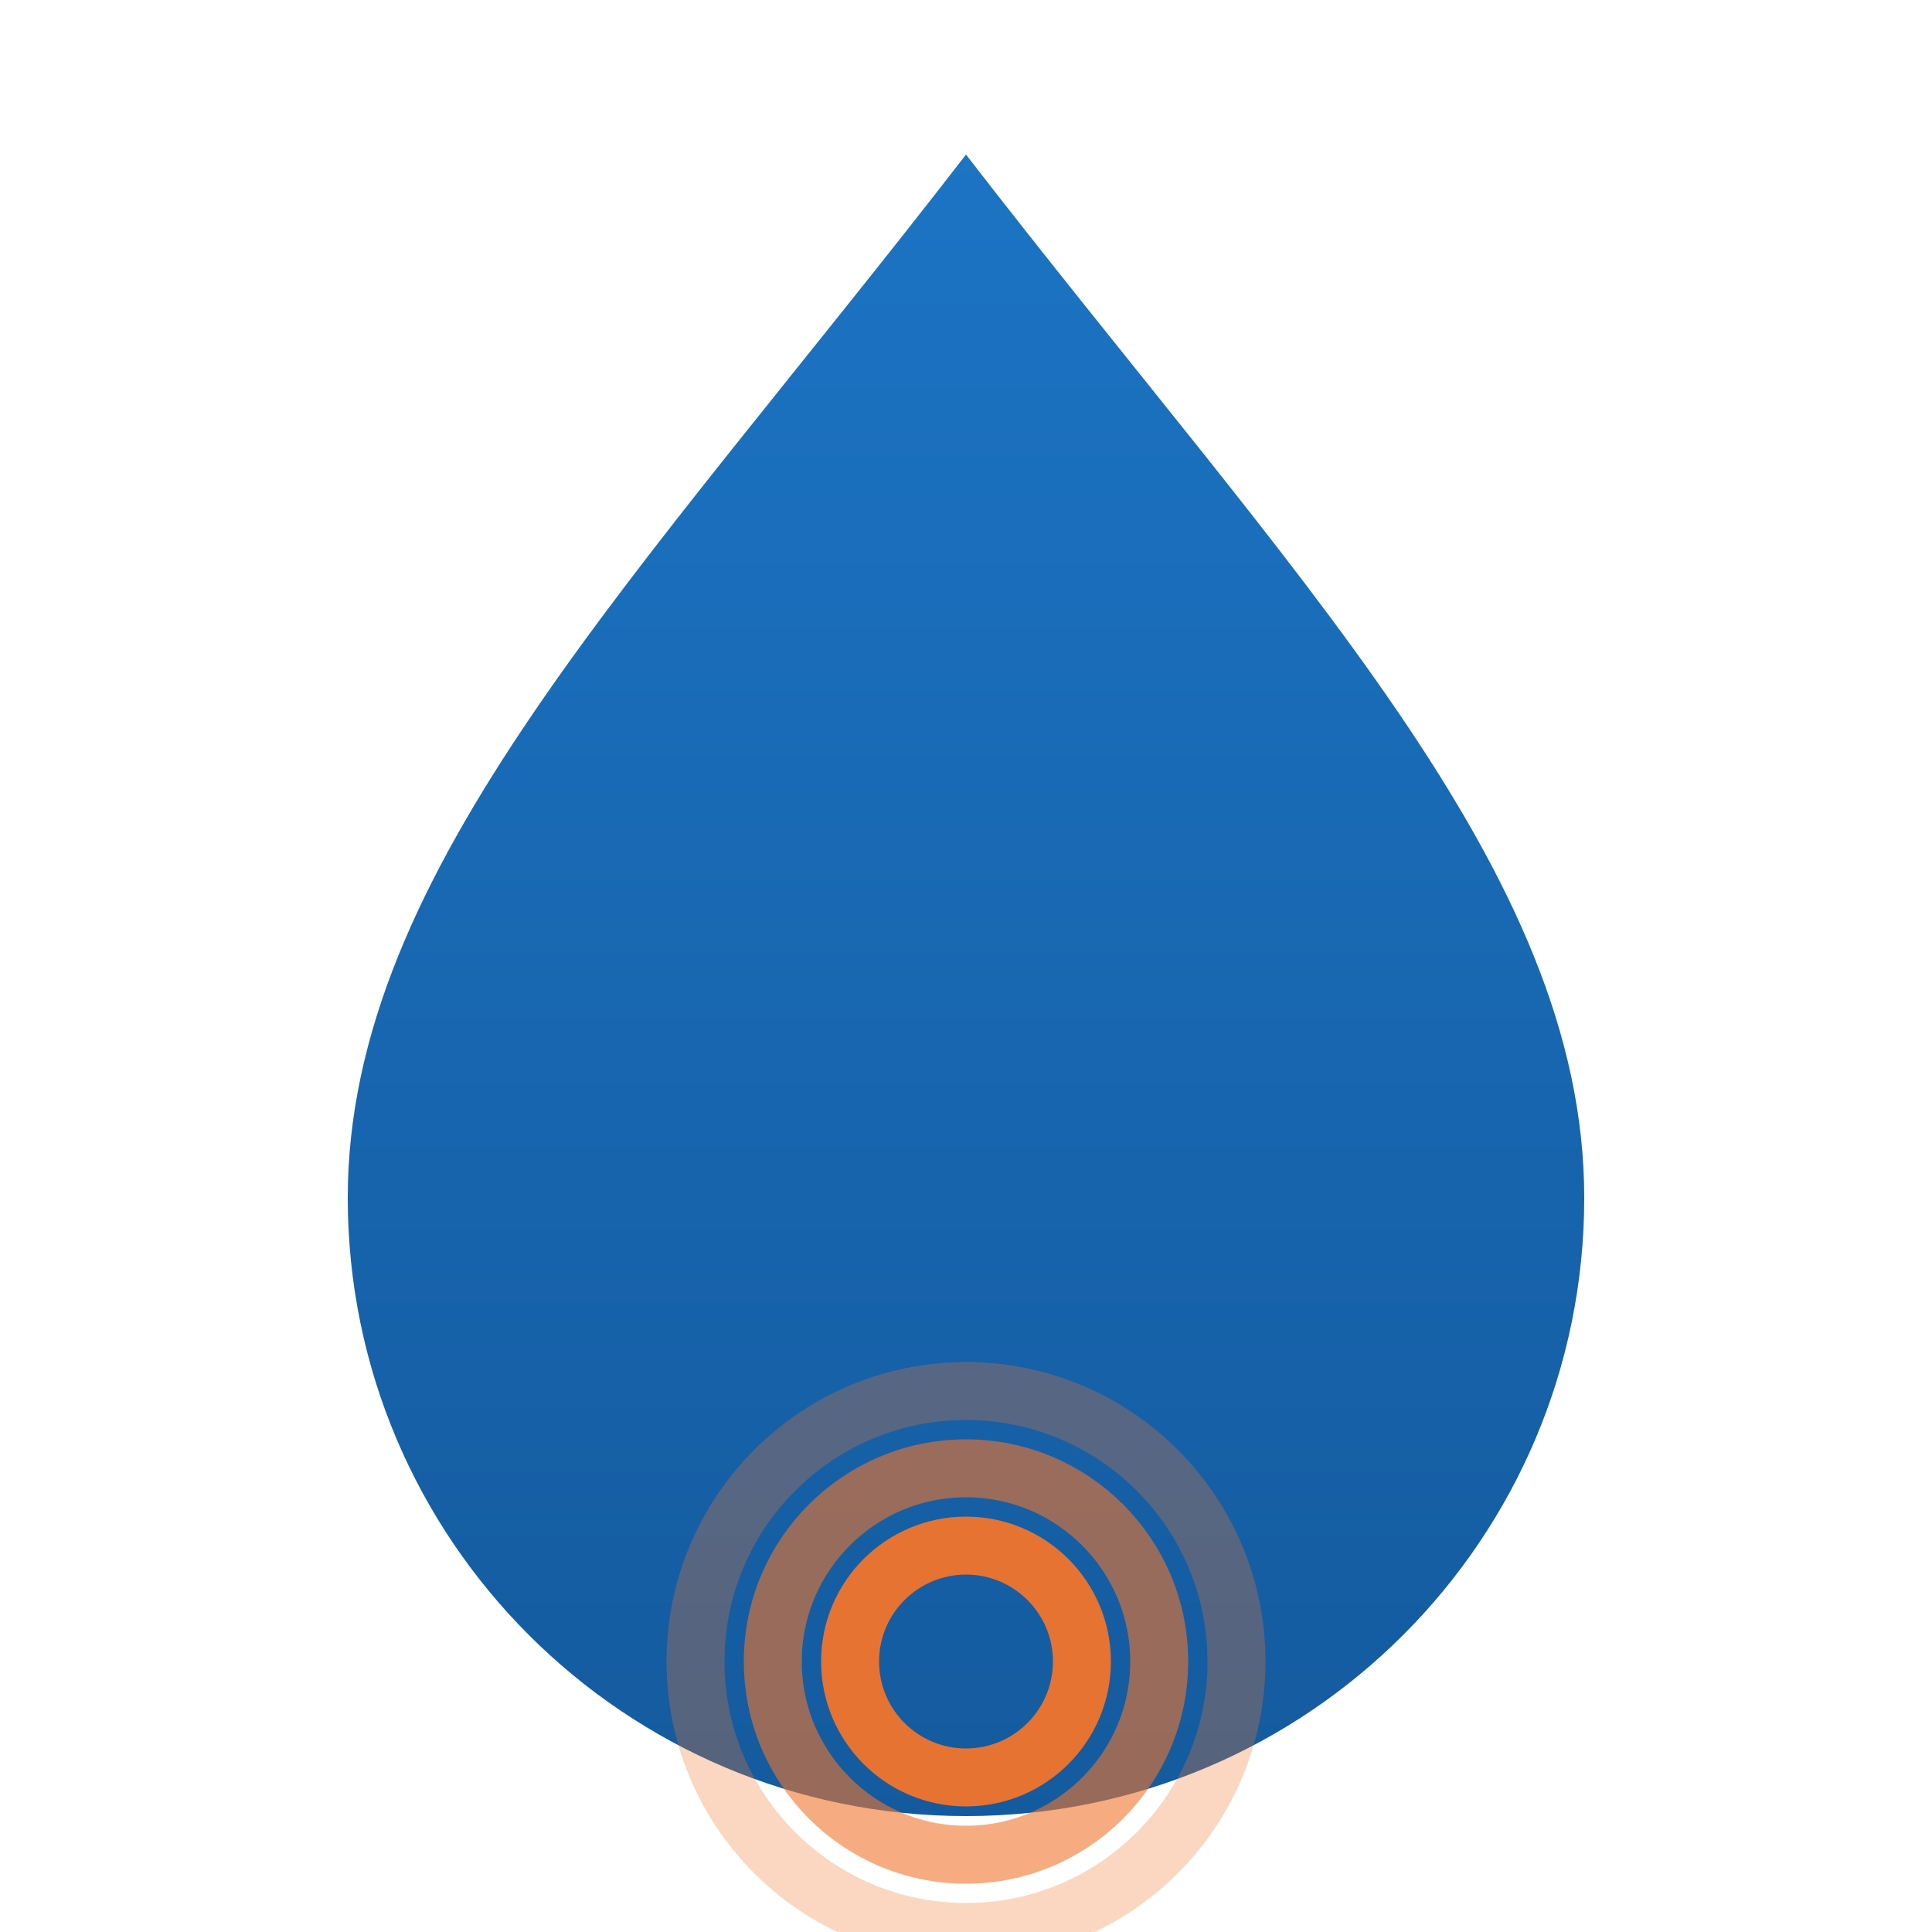
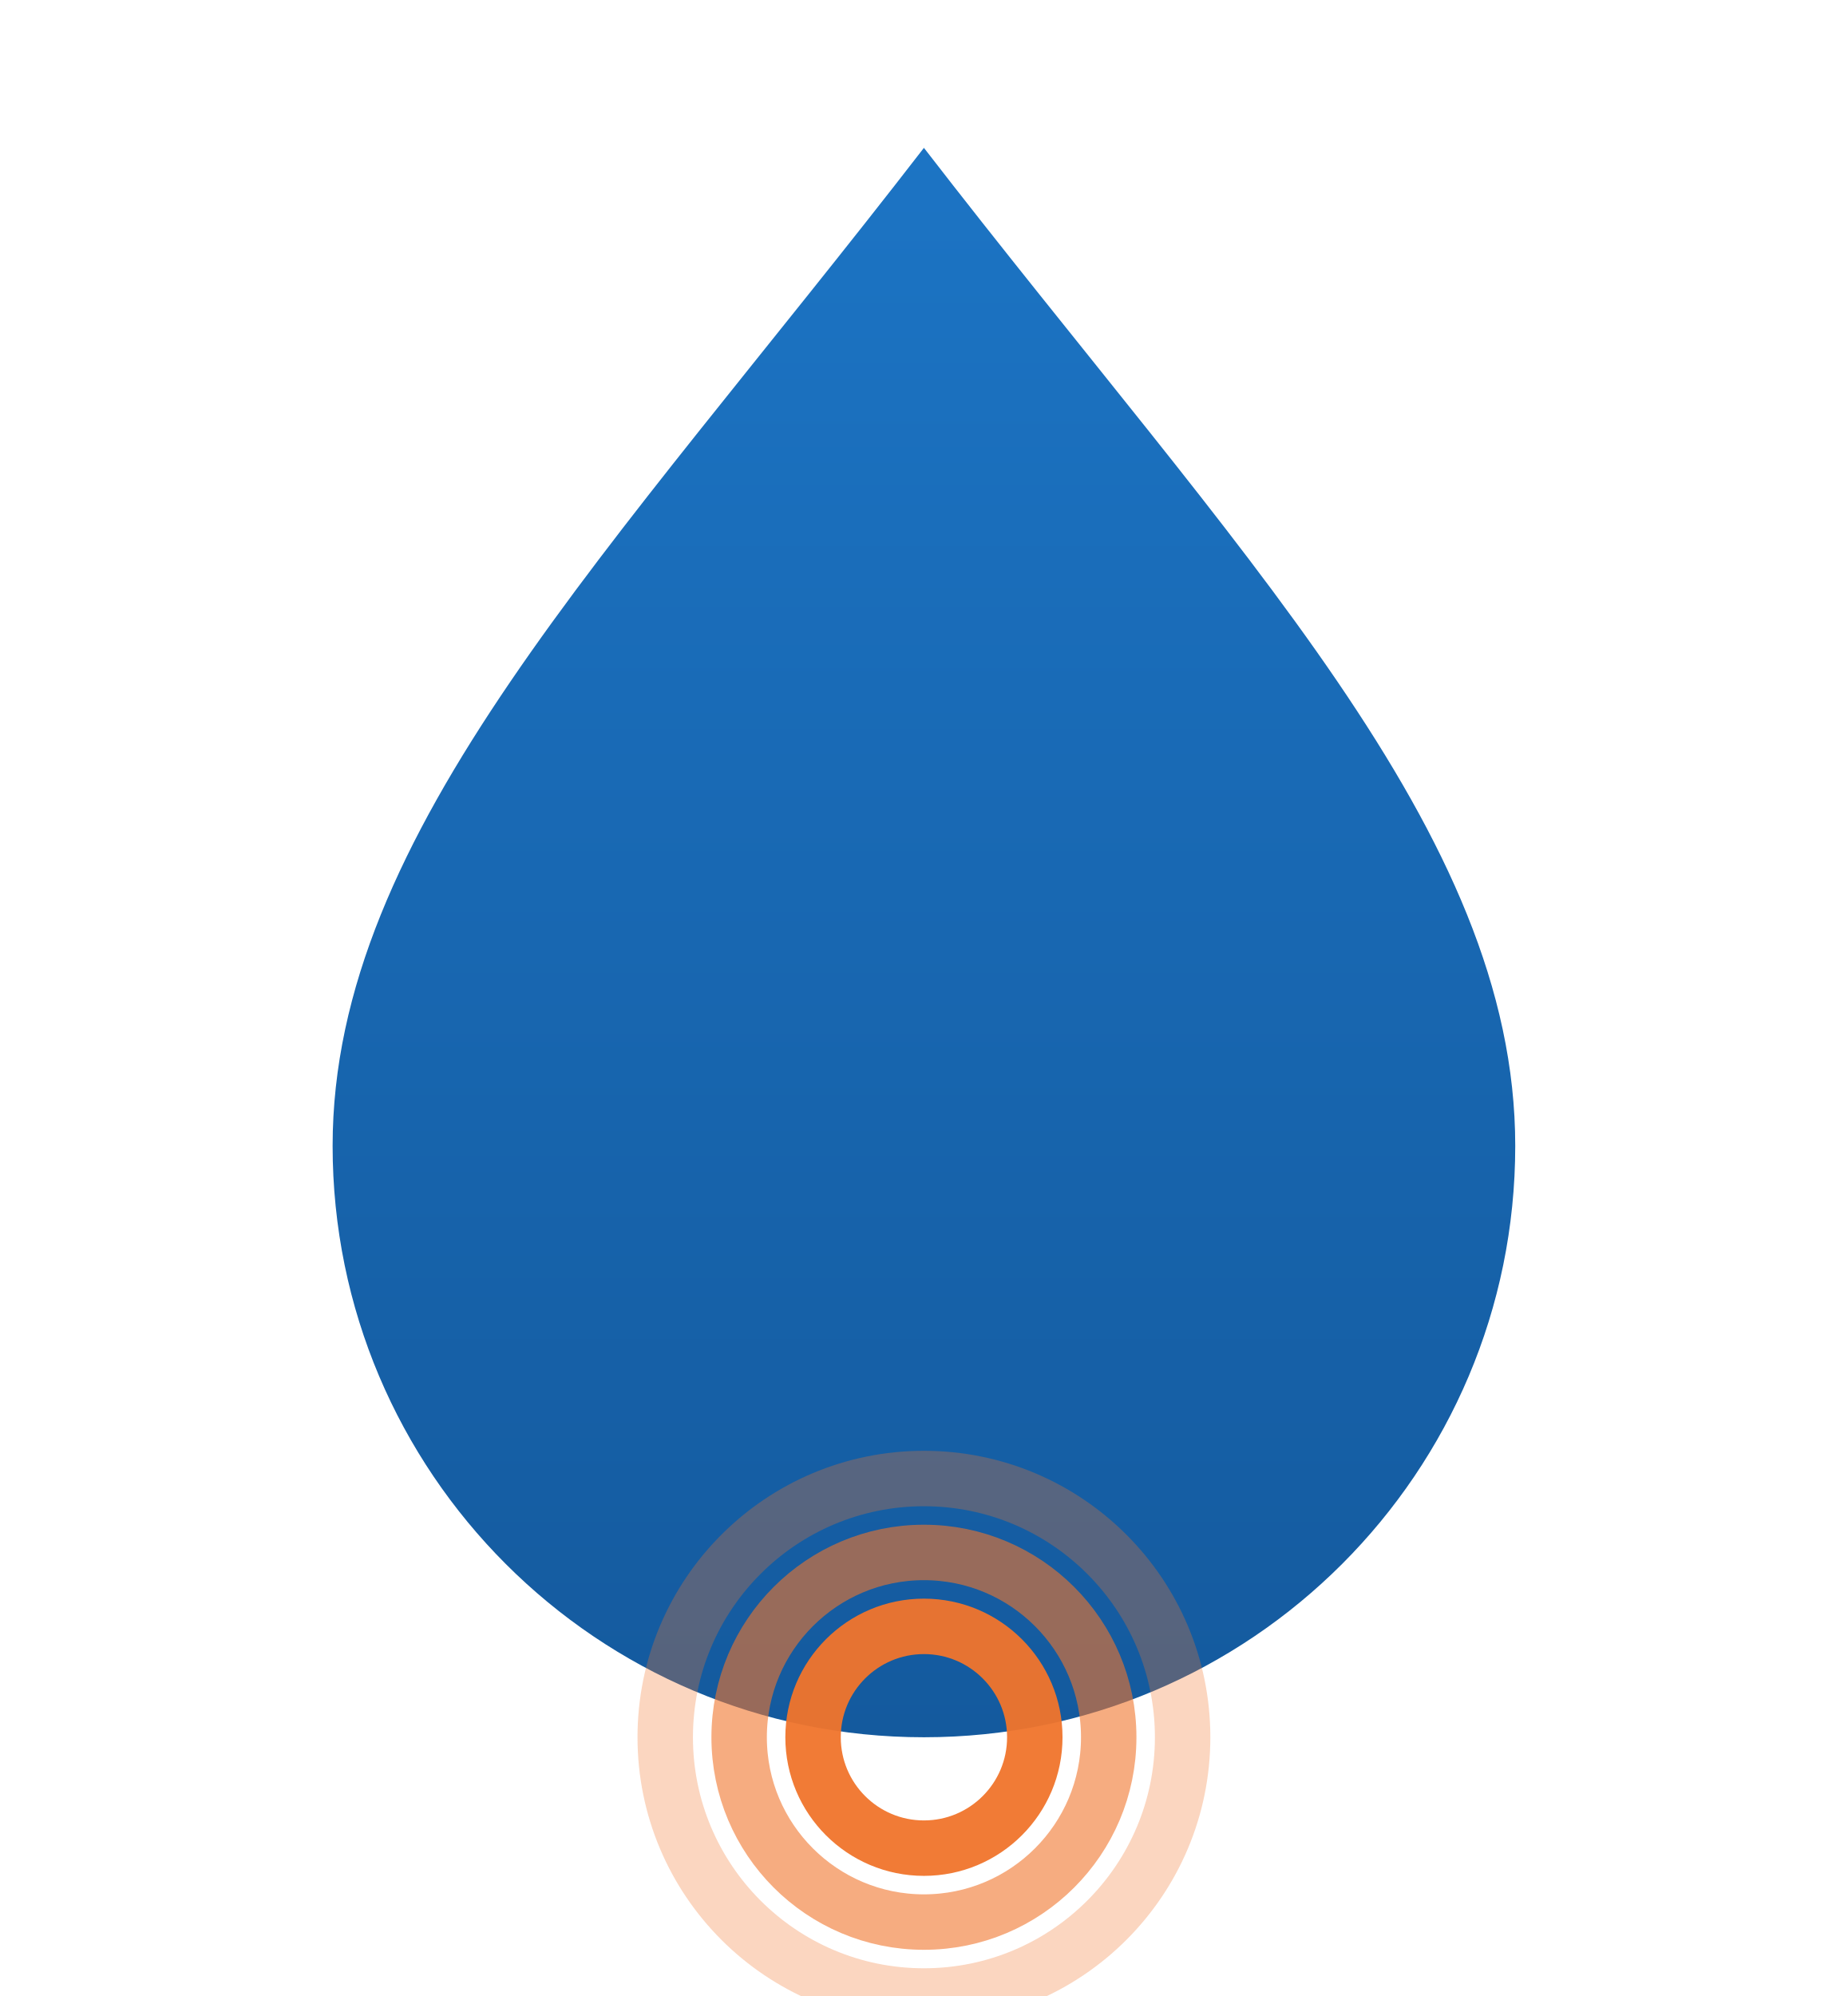
- <svg xmlns="http://www.w3.org/2000/svg" viewBox="0 0 100 100">
+ <svg xmlns="http://www.w3.org/2000/svg" viewBox="0 0 100 108">
  <defs>
    <linearGradient id="dropGrad" x1="0" y1="0" x2="0" y2="1">
      <stop offset="0%" stop-color="#1c74c4" />
      <stop offset="100%" stop-color="#145a9e" />
    </linearGradient>
  </defs>
  <path d="M50,8 C33,30 18,45 18,62 A32,32 0 0,0 82,62 C82,45 67,30 50,8 Z" fill="url(#dropGrad)" />
  <g fill="none" stroke="#f0752c" stroke-width="3">
-     <circle cx="50" cy="86" r="6" opacity="0.95" />
-     <circle cx="50" cy="86" r="10" opacity="0.6" />
-     <circle cx="50" cy="86" r="14" opacity="0.3" />
+     <circle cx="50" cy="94" r="6" opacity="0.95" />
+     <circle cx="50" cy="94" r="10" opacity="0.6" />
+     <circle cx="50" cy="94" r="14" opacity="0.3" />
  </g>
</svg>
